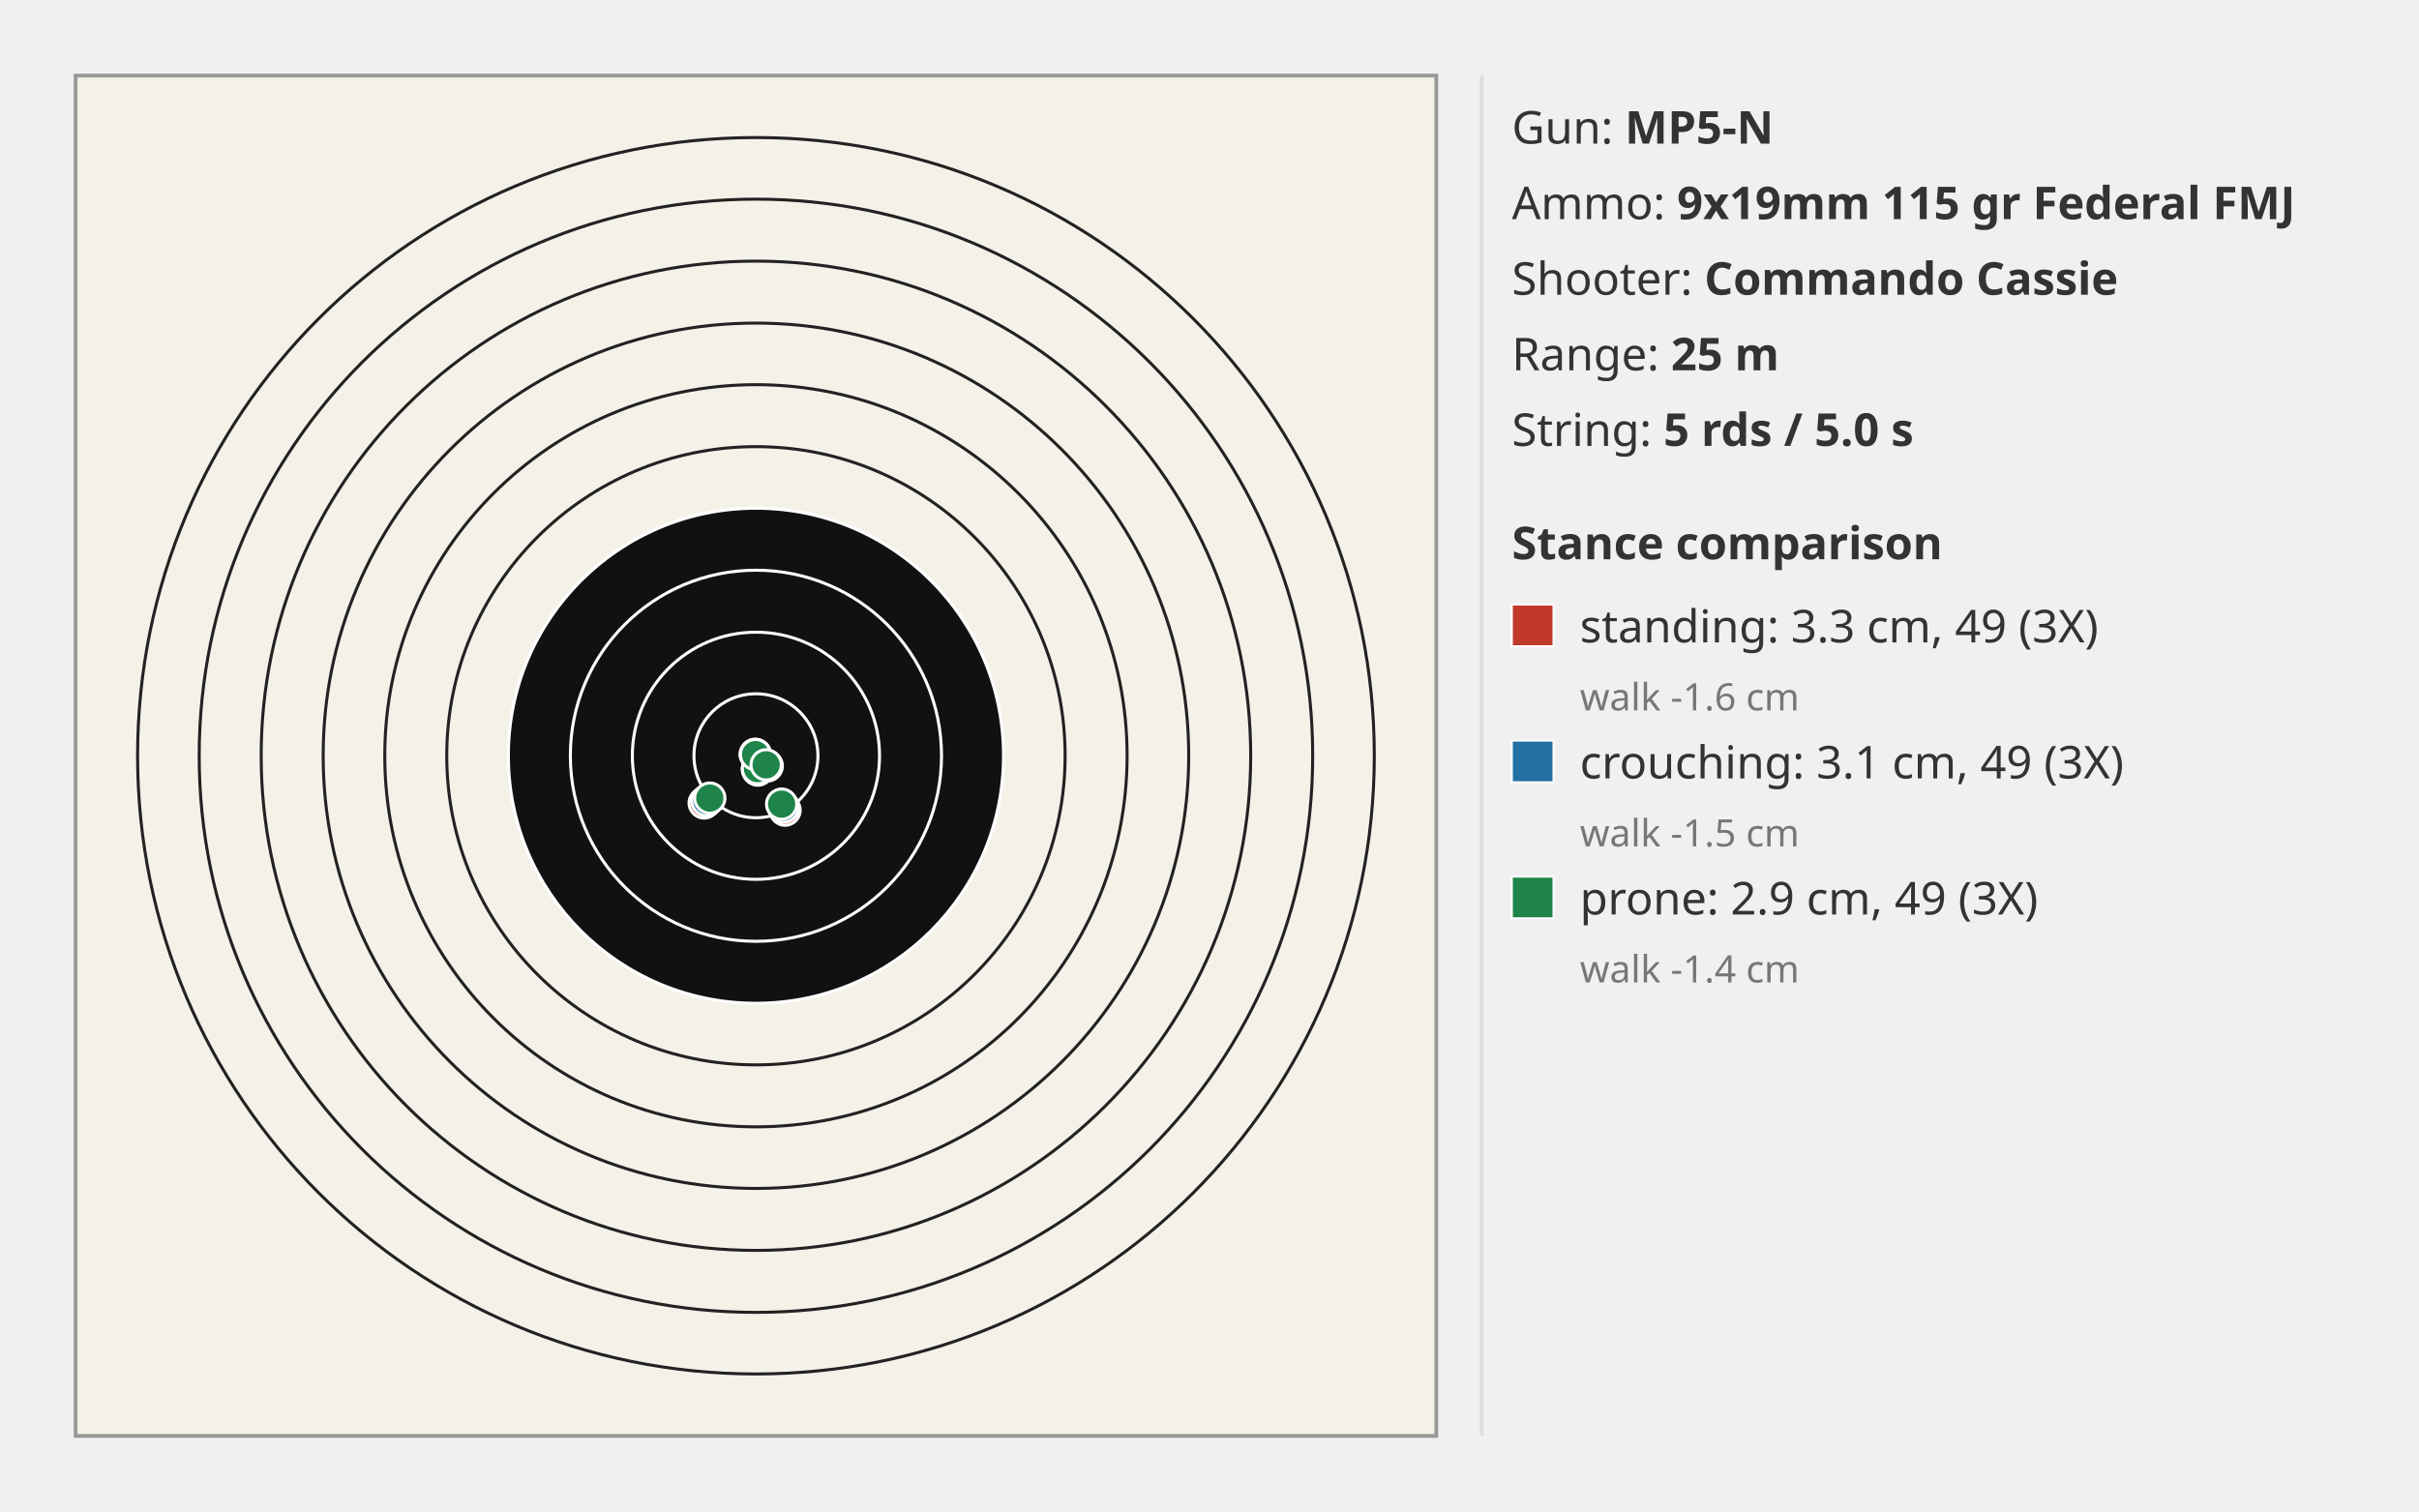
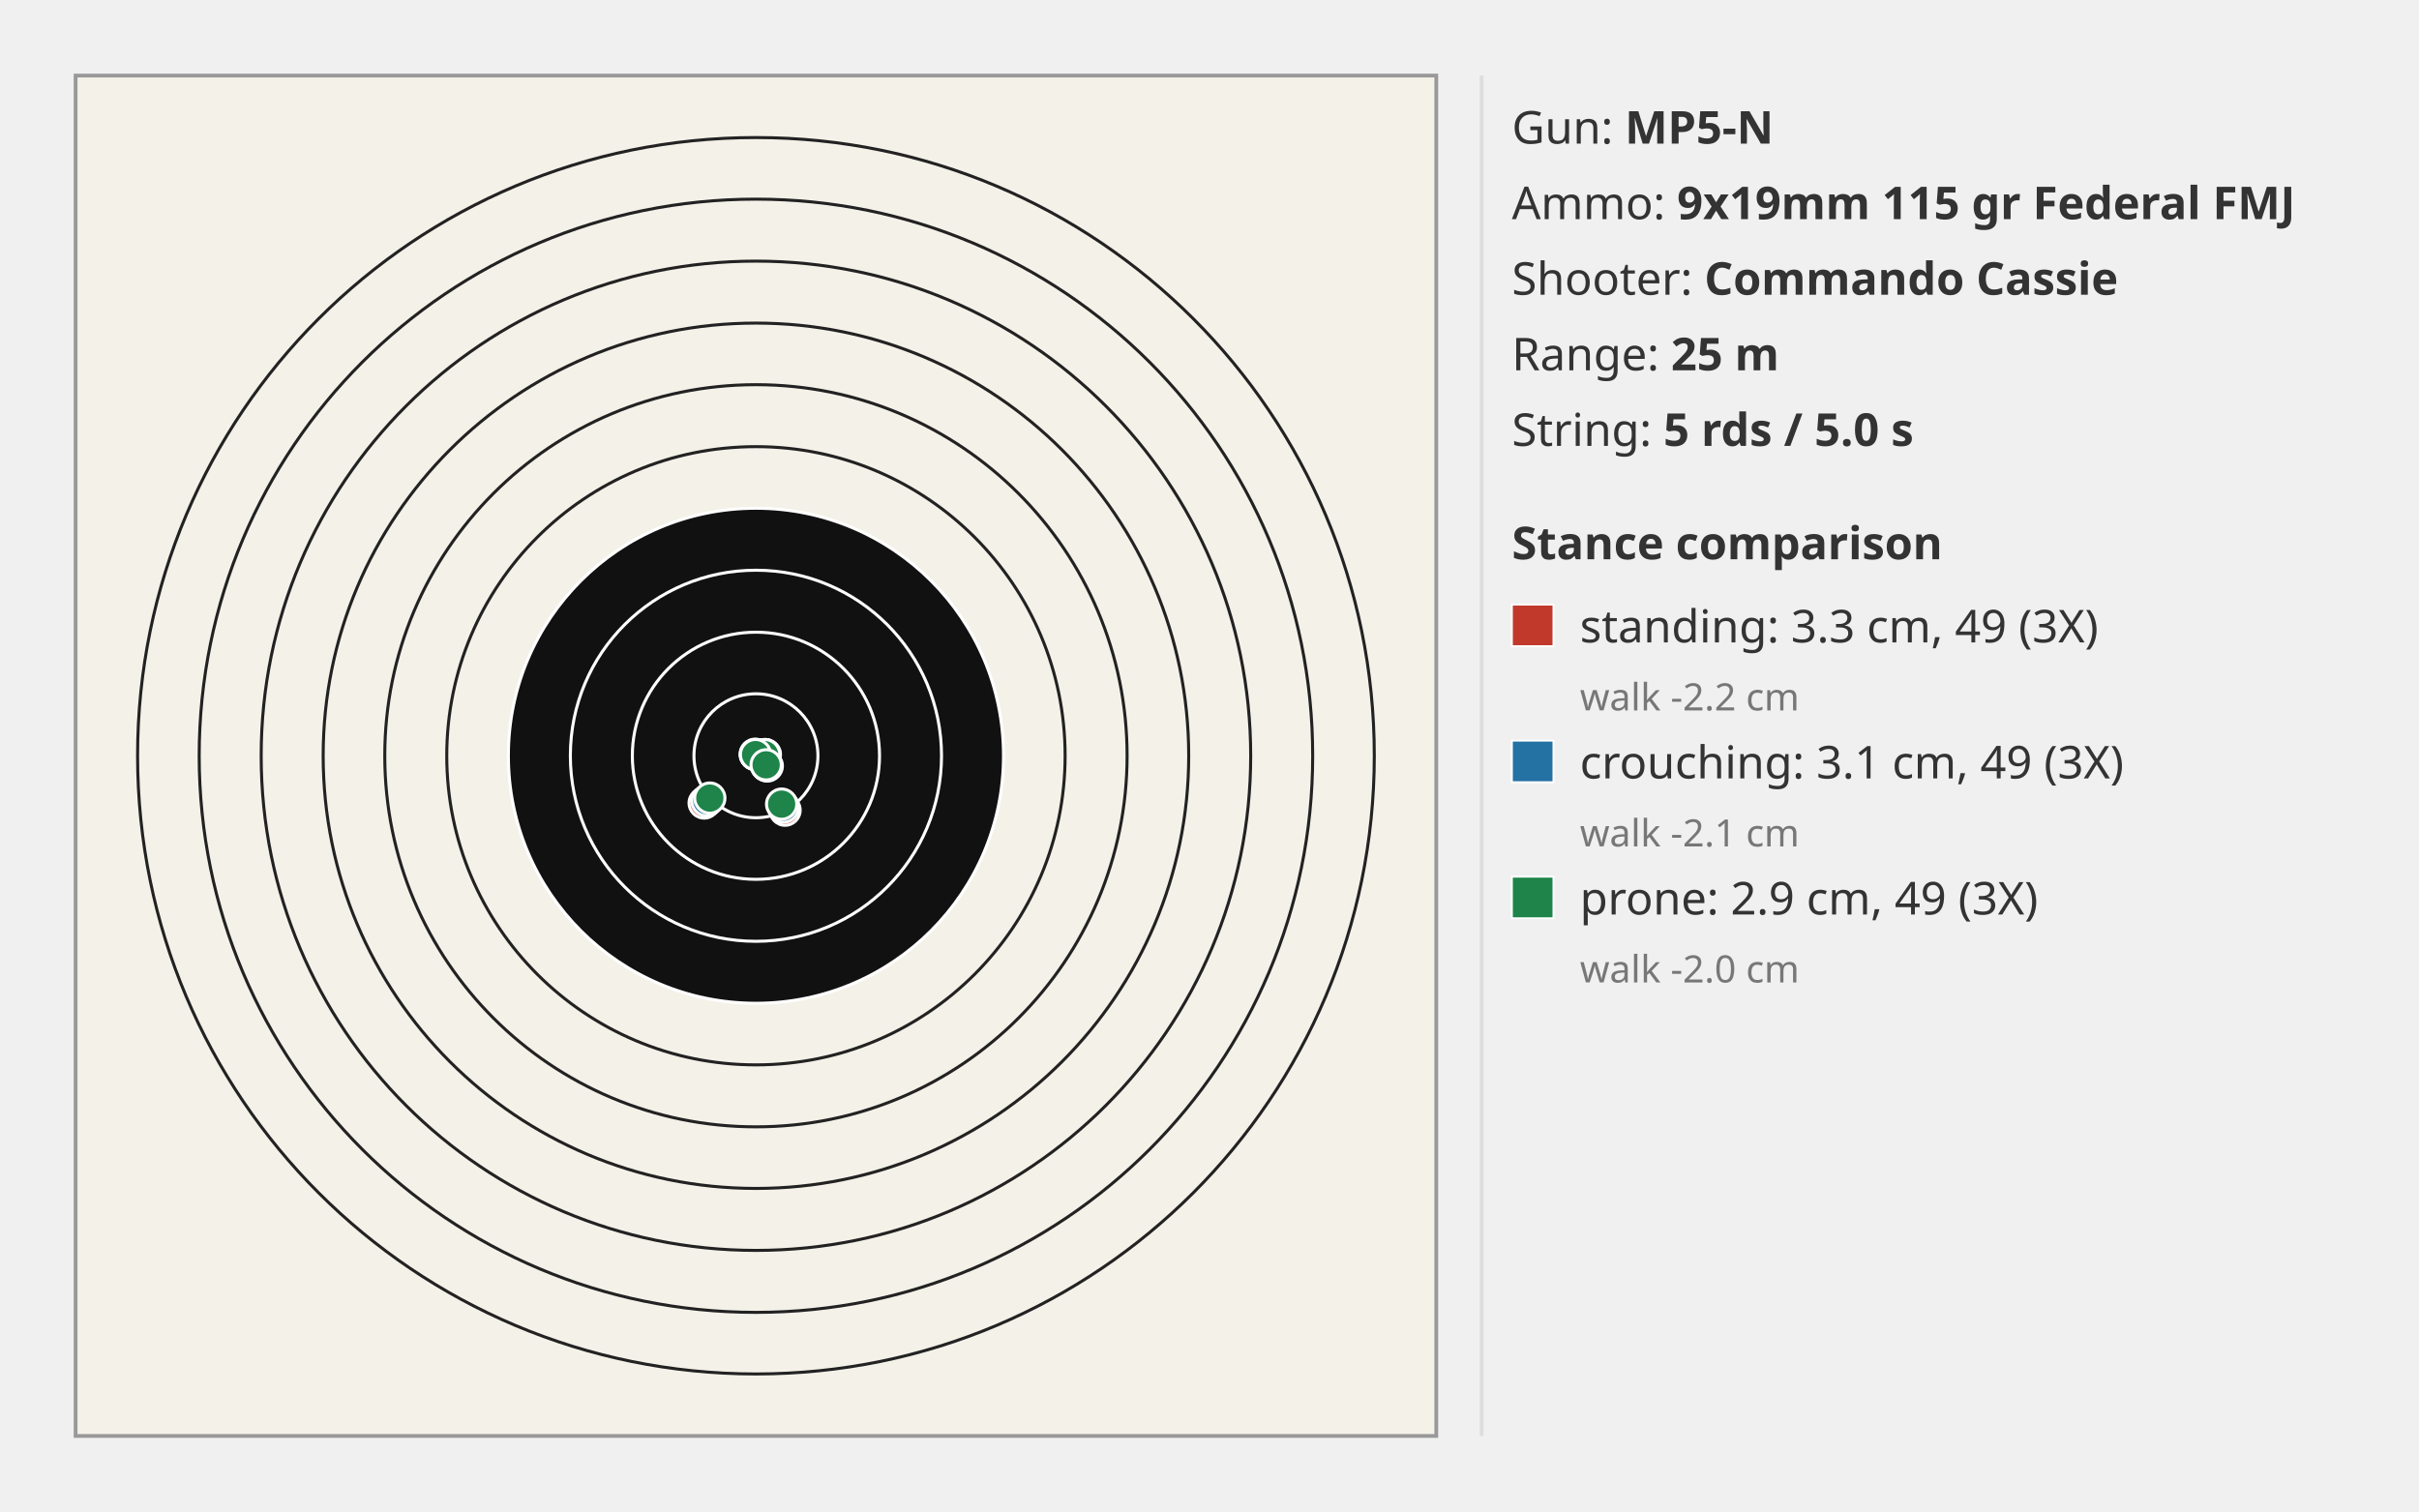
<svg xmlns="http://www.w3.org/2000/svg" width="640" height="400" viewBox="0 0 640 400">
  <rect x="20" y="20" width="360" height="360" fill="#f4f1e8" stroke="#999999" />
  <circle cx="200.0" cy="200.0" r="163.6" fill="none" stroke="#222222" stroke-width="0.8" />
  <circle cx="200.0" cy="200.0" r="147.3" fill="none" stroke="#222222" stroke-width="0.8" />
  <circle cx="200.0" cy="200.0" r="130.9" fill="none" stroke="#222222" stroke-width="0.8" />
  <circle cx="200.0" cy="200.0" r="114.5" fill="none" stroke="#222222" stroke-width="0.8" />
  <circle cx="200.0" cy="200.0" r="98.2" fill="none" stroke="#222222" stroke-width="0.8" />
  <circle cx="200.0" cy="200.0" r="81.8" fill="none" stroke="#222222" stroke-width="0.8" />
  <circle cx="200.0" cy="200.0" r="65.5" fill="#111111" stroke="#ffffff" stroke-width="0.8" />
  <circle cx="200.0" cy="200.0" r="49.1" fill="#111111" stroke="#ffffff" stroke-width="0.8" />
  <circle cx="200.0" cy="200.0" r="32.7" fill="#111111" stroke="#ffffff" stroke-width="0.8" />
  <circle cx="200.0" cy="200.0" r="16.4" fill="#111111" stroke="#ffffff" stroke-width="0.8" />
-   <circle class="shot" cx="200.5" cy="203.8" r="4" fill="#c0392b" stroke="#ffffff" stroke-width="0.8" />
+   <circle class="shot" cx="202.5" cy="199.7" r="4" fill="#c0392b" stroke="#ffffff" stroke-width="0.8" />
  <circle class="shot" cx="199.8" cy="199.6" r="4" fill="#c0392b" stroke="#ffffff" stroke-width="0.8" />
  <circle class="shot" cx="186.3" cy="212.5" r="4" fill="#c0392b" stroke="#ffffff" stroke-width="0.8" />
  <circle class="shot" cx="203.0" cy="202.7" r="4" fill="#c0392b" stroke="#ffffff" stroke-width="0.8" />
  <circle class="shot" cx="207.7" cy="214.4" r="4" fill="#c0392b" stroke="#ffffff" stroke-width="0.8" />
-   <circle class="shot" cx="200.4" cy="203.6" r="4" fill="#2471a3" stroke="#ffffff" stroke-width="0.8" />
+   <circle class="shot" cx="202.4" cy="199.7" r="4" fill="#2471a3" stroke="#ffffff" stroke-width="0.8" />
  <circle class="shot" cx="199.9" cy="199.7" r="4" fill="#2471a3" stroke="#ffffff" stroke-width="0.8" />
  <circle class="shot" cx="187.0" cy="211.9" r="4" fill="#2471a3" stroke="#ffffff" stroke-width="0.8" />
  <circle class="shot" cx="202.8" cy="202.6" r="4" fill="#2471a3" stroke="#ffffff" stroke-width="0.8" />
  <circle class="shot" cx="207.3" cy="213.6" r="4" fill="#2471a3" stroke="#ffffff" stroke-width="0.8" />
-   <circle class="shot" cx="200.4" cy="203.4" r="4" fill="#1e8449" stroke="#ffffff" stroke-width="0.8" />
+   <circle class="shot" cx="202.3" cy="199.7" r="4" fill="#1e8449" stroke="#ffffff" stroke-width="0.8" />
  <circle class="shot" cx="199.9" cy="199.7" r="4" fill="#1e8449" stroke="#ffffff" stroke-width="0.8" />
  <circle class="shot" cx="187.8" cy="211.2" r="4" fill="#1e8449" stroke="#ffffff" stroke-width="0.8" />
  <circle class="shot" cx="202.7" cy="202.4" r="4" fill="#1e8449" stroke="#ffffff" stroke-width="0.8" />
  <circle class="shot" cx="206.8" cy="212.8" r="4" fill="#1e8449" stroke="#ffffff" stroke-width="0.8" />
  <line x1="392" y1="20" x2="392" y2="380" stroke="#dddddd" />
  <text x="400" y="38" font-family="sans-serif" font-size="12" fill="#333333">Gun: <tspan font-weight="bold">MP5-N</tspan>
  </text>
  <text x="400" y="58" font-family="sans-serif" font-size="12" fill="#333333">Ammo: <tspan font-weight="bold">9x19mm 115 gr Federal FMJ</tspan>
  </text>
  <text x="400" y="78" font-family="sans-serif" font-size="12" fill="#333333">Shooter: <tspan font-weight="bold">Commando Cassie</tspan>
  </text>
  <text x="400" y="98" font-family="sans-serif" font-size="12" fill="#333333">Range: <tspan font-weight="bold">25 m</tspan>
  </text>
  <text x="400" y="118" font-family="sans-serif" font-size="12" fill="#333333">String: <tspan font-weight="bold">5 rds / 5.0 s</tspan>
  </text>
  <text x="400" y="148" font-family="sans-serif" font-size="12" font-weight="bold" fill="#333333">Stance comparison</text>
  <rect x="400" y="160" width="11" height="11" fill="#c0392b" stroke="#ffffff" stroke-width="0.5" />
  <text x="418" y="170" font-family="sans-serif" font-size="12" fill="#333333">standing: 3.3 cm, 49 (3X)</text>
-   <text x="418" y="188" font-family="sans-serif" font-size="10" fill="#777777">walk -1.6 cm</text>
+   <text x="418" y="188" font-family="sans-serif" font-size="10" fill="#777777">walk -2.2 cm</text>
  <rect x="400" y="196" width="11" height="11" fill="#2471a3" stroke="#ffffff" stroke-width="0.5" />
  <text x="418" y="206" font-family="sans-serif" font-size="12" fill="#333333">crouching: 3.1 cm, 49 (3X)</text>
-   <text x="418" y="224" font-family="sans-serif" font-size="10" fill="#777777">walk -1.5 cm</text>
+   <text x="418" y="224" font-family="sans-serif" font-size="10" fill="#777777">walk -2.1 cm</text>
  <rect x="400" y="232" width="11" height="11" fill="#1e8449" stroke="#ffffff" stroke-width="0.5" />
  <text x="418" y="242" font-family="sans-serif" font-size="12" fill="#333333">prone: 2.9 cm, 49 (3X)</text>
-   <text x="418" y="260" font-family="sans-serif" font-size="10" fill="#777777">walk -1.4 cm</text>
+   <text x="418" y="260" font-family="sans-serif" font-size="10" fill="#777777">walk -2.0 cm</text>
</svg>
